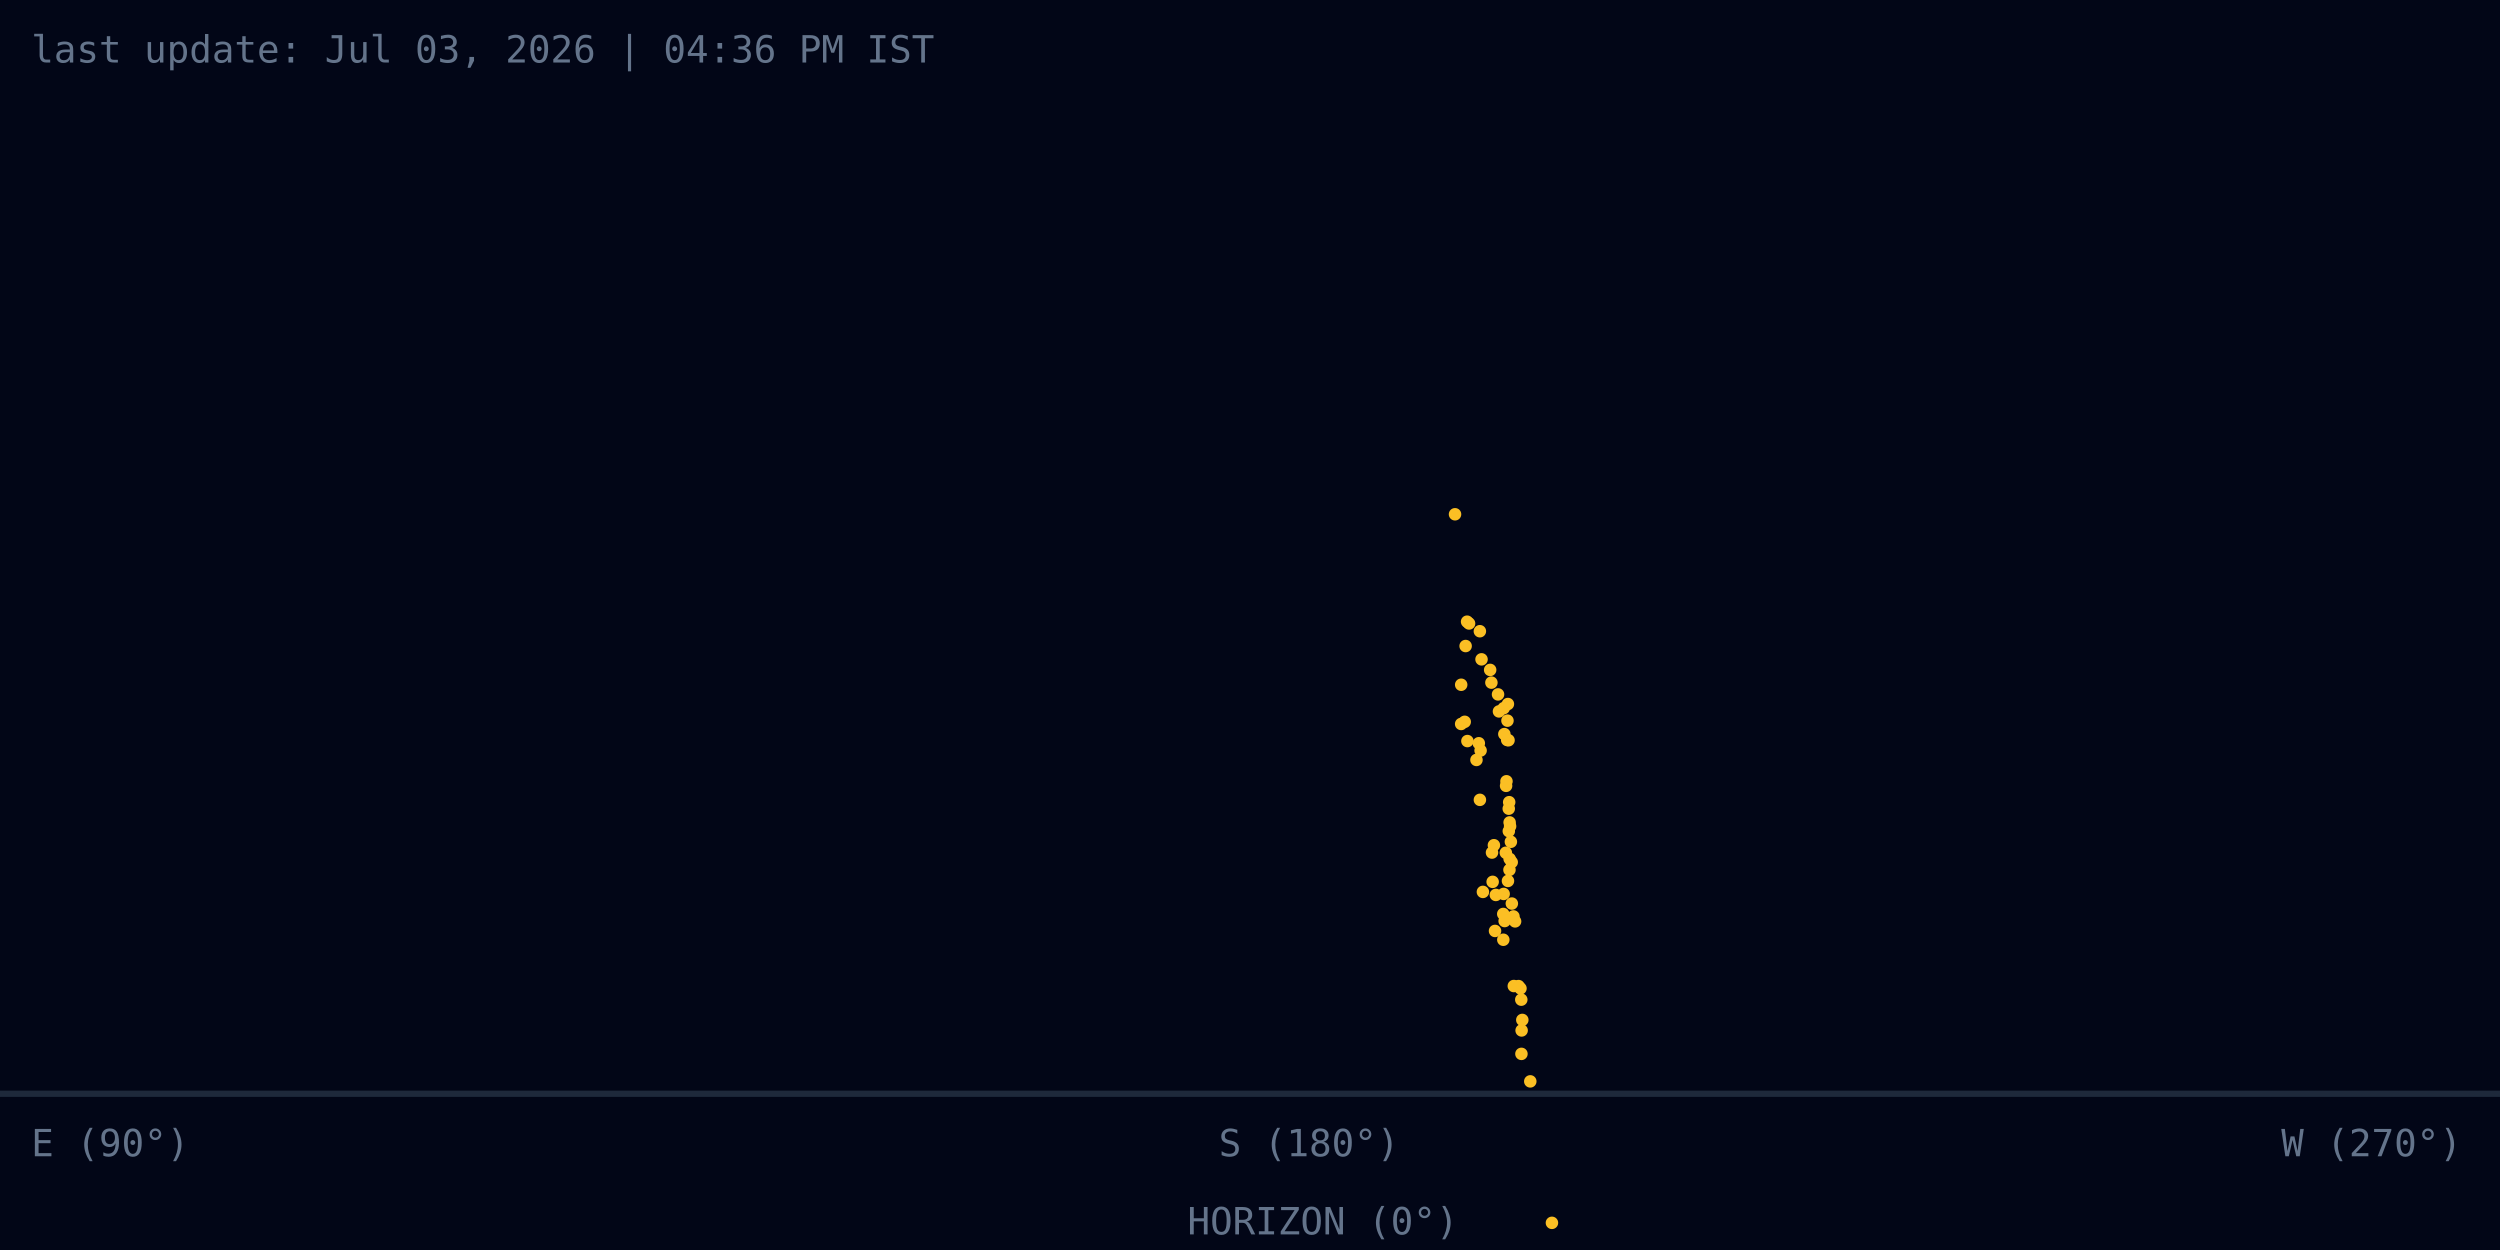
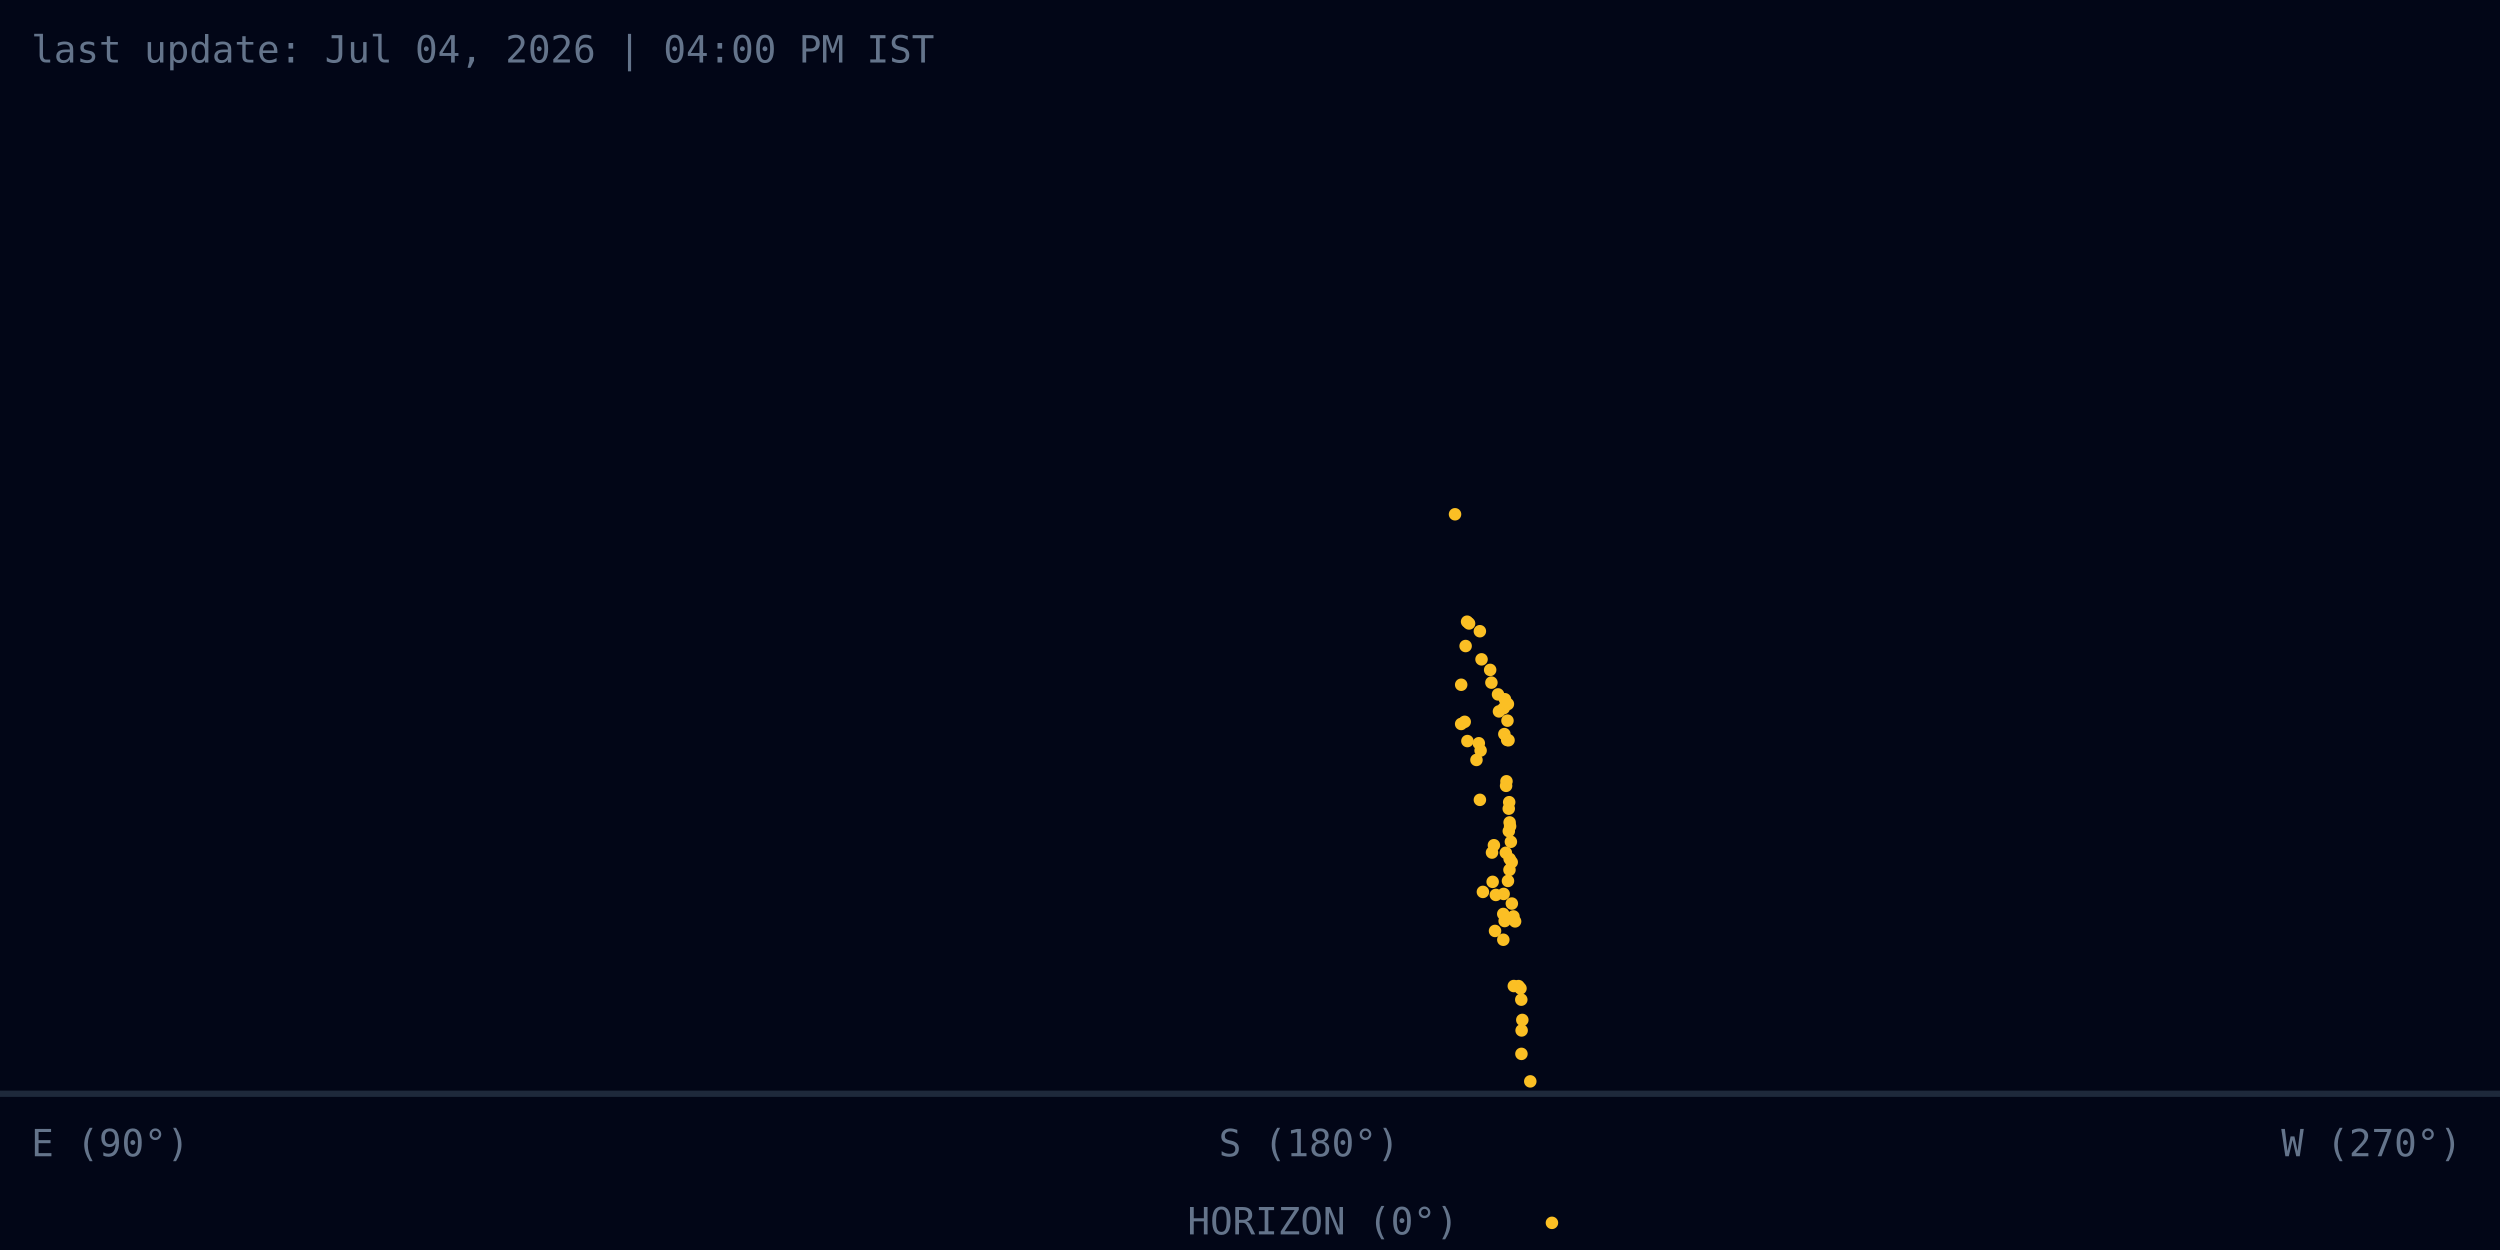
<svg xmlns="http://www.w3.org/2000/svg" width="800" height="400" viewBox="0 0 800 400">
  <rect width="800" height="400" fill="#020617" />
-   <text id="last-update" x="10" y="20" fill="#64748b" font-family="monospace">last update: Jul 03, 2026 | 04:36 PM IST</text>
+   <text id="last-update" x="10" y="20" fill="#64748b" font-family="monospace">last update: Jul 04, 2026 | 04:00 PM IST</text>
  <line x1="0" y1="350" x2="800" y2="350" stroke="#1e293b" stroke-width="2" />
  <text x="380" y="395" fill="#64748b" font-size="12" font-family="monospace">HORIZON (0°)</text>
  <text x="730" y="370" fill="#64748b" font-size="12" font-family="monospace">W (270°)</text>
  <text x="390" y="370" fill="#64748b" font-size="12" font-family="monospace">S (180°)</text>
  <text x="10" y="370" fill="#64748b" font-size="12" font-family="monospace">E (90°)</text>
  <g id="analemma-points">
    <circle cx=" 465.61" cy=" 164.57" r="2" fill="#fbbf24">
 </circle>
    <circle cx=" 467.57" cy=" 231.67" r="2" fill="#fbbf24">
 </circle>
    <circle cx=" 467.58" cy=" 219.12" r="2" fill="#fbbf24">
 </circle>
    <circle cx=" 468.71" cy=" 230.98" r="2" fill="#fbbf24">
 </circle>
    <circle cx=" 469.57" cy=" 237.14" r="2" fill="#fbbf24">
 </circle>
    <circle cx=" 469.00" cy=" 206.73" r="2" fill="#fbbf24">
 </circle>
    <circle cx=" 469.47" cy=" 198.94" r="2" fill="#fbbf24">
 </circle>
    <circle cx=" 470.10" cy=" 199.51" r="2" fill="#fbbf24">
 </circle>
    <circle cx=" 474.53" cy=" 285.41" r="2" fill="#fbbf24">
 </circle>
    <circle cx=" 472.47" cy=" 243.18" r="2" fill="#fbbf24">
 </circle>
    <circle cx=" 473.57" cy=" 255.95" r="2" fill="#fbbf24">
 </circle>
    <circle cx=" 473.22" cy=" 237.84" r="2" fill="#fbbf24">
 </circle>
    <circle cx=" 473.79" cy=" 240.17" r="2" fill="#fbbf24">
 </circle>
    <circle cx=" 473.56" cy=" 201.99" r="2" fill="#fbbf24">
 </circle>
    <circle cx=" 474.09" cy=" 210.99" r="2" fill="#fbbf24">
 </circle>
    <circle cx=" 478.41" cy=" 297.90" r="2" fill="#fbbf24">
 </circle>
    <circle cx=" 477.65" cy=" 282.19" r="2" fill="#fbbf24">
 </circle>
    <circle cx=" 477.44" cy=" 272.82" r="2" fill="#fbbf24">
 </circle>
    <circle cx=" 478.67" cy=" 286.38" r="2" fill="#fbbf24">
 </circle>
    <circle cx=" 478.05" cy=" 270.47" r="2" fill="#fbbf24">
 </circle>
    <circle cx=" 476.85" cy=" 214.37" r="2" fill="#fbbf24">
 </circle>
    <circle cx=" 477.25" cy=" 218.44" r="2" fill="#fbbf24">
 </circle>
    <circle cx=" 481.06" cy=" 300.72" r="2" fill="#fbbf24">
 </circle>
    <circle cx=" 481.04" cy=" 292.47" r="2" fill="#fbbf24">
 </circle>
    <circle cx=" 481.49" cy=" 294.73" r="2" fill="#fbbf24">
 </circle>
    <circle cx=" 481.17" cy=" 286.06" r="2" fill="#fbbf24">
 </circle>
    <circle cx=" 479.37" cy=" 222.21" r="2" fill="#fbbf24">
 </circle>
    <circle cx=" 479.67" cy=" 227.65" r="2" fill="#fbbf24">
 </circle>
    <circle cx=" 498.29" cy=" 411.31" r="2" fill="#fbbf24">
 </circle>
    <circle cx=" 498.34" cy=" 411.53" r="2" fill="#fbbf24">
 </circle>
    <circle cx=" 484.42" cy=" 315.53" r="2" fill="#fbbf24">
 </circle>
    <circle cx=" 486.86" cy=" 337.24" r="2" fill="#fbbf24">
 </circle>
    <circle cx=" 481.87" cy=" 272.88" r="2" fill="#fbbf24">
 </circle>
    <circle cx=" 482.55" cy=" 281.90" r="2" fill="#fbbf24">
 </circle>
    <circle cx=" 481.19" cy=" 226.61" r="2" fill="#fbbf24">
 </circle>
    <circle cx=" 481.39" cy=" 234.91" r="2" fill="#fbbf24">
 </circle>
    <circle cx=" 486.92" cy=" 329.74" r="2" fill="#fbbf24">
 </circle>
    <circle cx=" 483.03" cy=" 278.36" r="2" fill="#fbbf24">
 </circle>
    <circle cx=" 483.79" cy=" 289.14" r="2" fill="#fbbf24">
 </circle>
    <circle cx=" 485.93" cy=" 315.55" r="2" fill="#fbbf24">
 </circle>
    <circle cx=" 484.30" cy=" 293.26" r="2" fill="#fbbf24">
 </circle>
    <circle cx=" 482.30" cy=" 236.80" r="2" fill="#fbbf24">
 </circle>
    <circle cx=" 482.80" cy=" 258.78" r="2" fill="#fbbf24">
 </circle>
    <circle cx=" 501.22" cy=" 413.90" r="2" fill="#fbbf24">
 </circle>
    <circle cx=" 489.69" cy=" 346.04" r="2" fill="#fbbf24">
 </circle>
    <circle cx=" 486.81" cy=" 319.89" r="2" fill="#fbbf24">
 </circle>
    <circle cx=" 484.83" cy=" 294.84" r="2" fill="#fbbf24">
 </circle>
    <circle cx=" 486.55" cy=" 316.29" r="2" fill="#fbbf24">
 </circle>
    <circle cx=" 482.73" cy=" 236.88" r="2" fill="#fbbf24">
 </circle>
    <circle cx=" 483.48" cy=" 269.37" r="2" fill="#fbbf24">
 </circle>
    <circle cx=" 496.62" cy=" 391.31" r="2" fill="#fbbf24">
 </circle>
    <circle cx=" 483.75" cy=" 275.90" r="2" fill="#fbbf24">
 </circle>
    <circle cx=" 483.23" cy=" 264.40" r="2" fill="#fbbf24">
 </circle>
    <circle cx=" 482.94" cy=" 256.70" r="2" fill="#fbbf24">
 </circle>
    <circle cx=" 483.08" cy=" 263.17" r="2" fill="#fbbf24">
 </circle>
    <circle cx=" 482.53" cy=" 225.29" r="2" fill="#fbbf24">
 </circle>
    <circle cx=" 482.39" cy=" 230.61" r="2" fill="#fbbf24">
 </circle>
    <circle cx=" 487.14" cy=" 326.38" r="2" fill="#fbbf24">
 </circle>
    <circle cx=" 482.82" cy=" 265.96" r="2" fill="#fbbf24">
 </circle>
    <circle cx=" 483.09" cy=" 274.84" r="2" fill="#fbbf24">
 </circle>
    <circle cx=" 482.07" cy=" 250.01" r="2" fill="#fbbf24">
 </circle>
    <circle cx=" 481.95" cy=" 251.47" r="2" fill="#fbbf24">
 </circle>
+     <circle cx=" 481.58" cy=" 223.76" r="2" fill="#fbbf24">
+  </circle>
  </g>
</svg>
